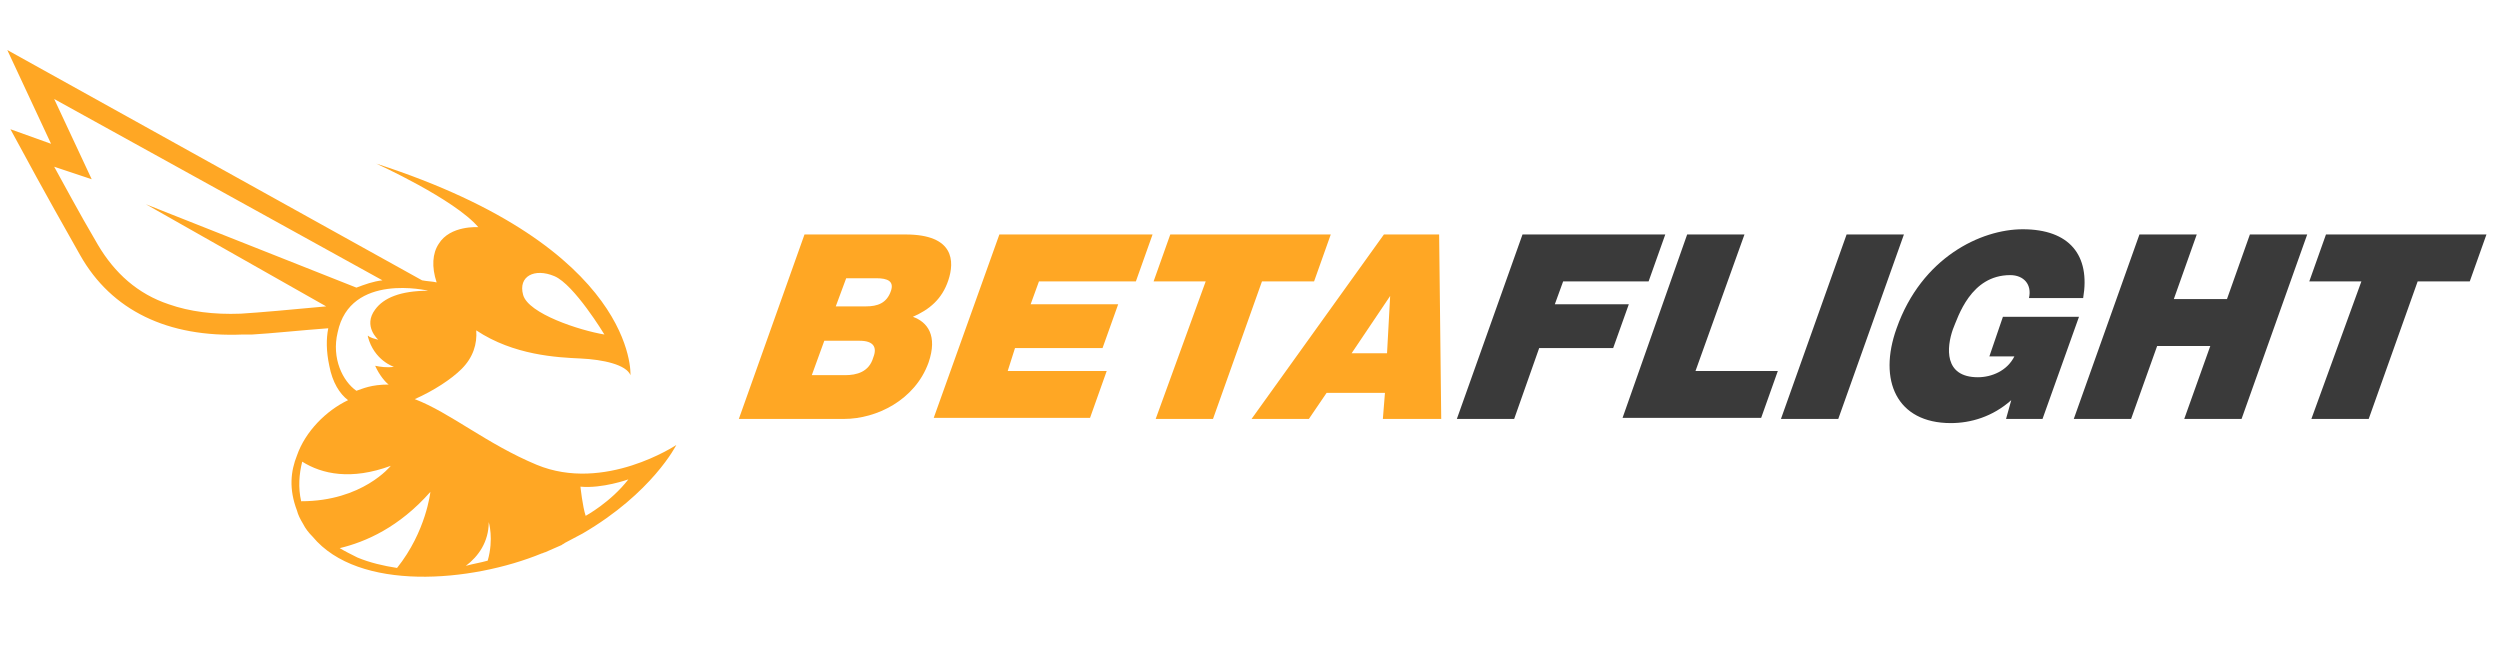
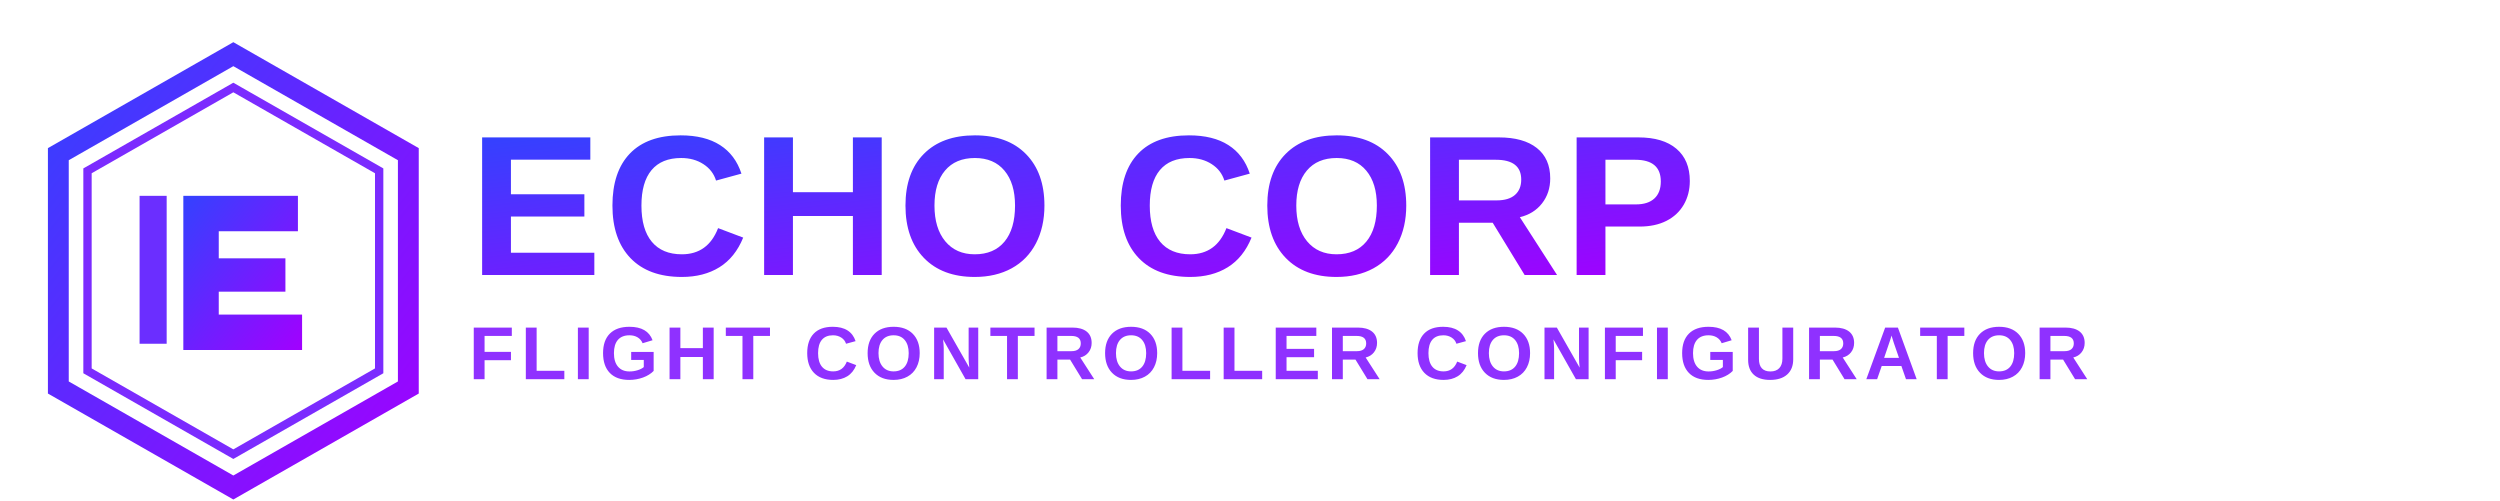
- <svg xmlns="http://www.w3.org/2000/svg" version="1.1" id="svg4057" x="0px" y="0px" viewBox="-21 39.4 239.9 62.3" style="enable-background:new -21 39.4 239.9 62.3;" xml:space="preserve">
-   <style type="text/css">
- 	.st0{fill:#FFA724;}
- 	.st1{fill:#3A3A3A;}
- </style>
-   <g>
-     <g>
-       <path class="st0" d="M56.2,61.9h9.7c4.7,0,4.7,2.6,4.1,4.4c-0.6,1.8-1.8,2.8-3.4,3.5c1.4,0.5,2.4,1.8,1.5,4.4    c-1.3,3.6-5,5.4-8.1,5.4H49.9L56.2,61.9z M56.9,75.4h3.2c1.1,0,2.3-0.3,2.7-1.7c0.4-1,0-1.6-1.3-1.6h-3.4L56.9,75.4z M59.2,68.8    h2.9c1.1,0,2-0.3,2.4-1.5c0.3-0.9-0.3-1.2-1.4-1.2h-2.9L59.2,68.8z" />
-       <path class="st0" d="M74.9,61.9h14.7L88,66.4h-9.3l-0.8,2.2h8.4l-1.5,4.2h-8.4L75.7,75h9.5l-1.6,4.5h-15L74.9,61.9z" />
-       <path class="st0" d="M94.7,66.4h-5l1.6-4.5h15.4l-1.6,4.5h-5l-4.7,13.2h-5.5L94.7,66.4z" />
-       <path class="st0" d="M111.8,61.9h5.3l0.2,17.7h-5.6l0.2-2.5h-5.6l-1.7,2.5h-5.5L111.8,61.9z M112.1,73.3l0.3-5.5l0,0l-3.7,5.5    H112.1z" />
-       <path class="st1" d="M125.1,61.9h13.7l-1.6,4.5H129l-0.8,2.2h7.1l-1.5,4.2h-7.1l-2.4,6.8h-5.5L125.1,61.9z" />
-       <path class="st1" d="M140.9,61.9h5.5L141.7,75h7.9l-1.6,4.5h-13.3L140.9,61.9z" />
-       <path class="st1" d="M156.2,61.9h5.5l-6.3,17.7h-5.5L156.2,61.9z" />
-       <path class="st1" d="M172,77.8c-1.8,1.6-3.9,2.2-5.8,2.2c-5.2,0-7-4.1-5.2-9.1c2.4-6.8,8.1-9.5,12.1-9.5c4.5,0,6.5,2.5,5.8,6.6    h-5.2c0.3-1.3-0.5-2.2-1.8-2.2c-3.8,0-5,4-5.5,5.2c-0.6,1.7-0.9,4.6,2.4,4.6c1.3,0,2.8-0.6,3.5-2h-2.4l1.3-3.8h7.3l-3.5,9.8h-3.5    L172,77.8z" />
-       <path class="st1" d="M184.3,61.9h5.5l-2.2,6.2h5.1l2.2-6.2h5.5l-6.3,17.7h-5.5l2.5-7H186l-2.5,7H178L184.3,61.9z" />
-       <path class="st1" d="M205.6,66.4h-5l1.6-4.5h15.4l-1.6,4.5h-5l-4.7,13.2h-5.5L205.6,66.4z" />
-     </g>
-     <path class="st0" d="M30.5,84c-4.8-2-8.3-5-11.7-6.3c1.8-0.8,3.5-1.9,4.5-2.9c1.1-1.1,1.5-2.4,1.4-3.7c3.6,2.4,7.8,2.6,10,2.7   c2.2,0.1,4.4,0.6,4.8,1.6c0,0,0.7-12.2-24.4-20.3c0,0,7.5,3.4,9.8,6.1c0,0-2.7-0.2-3.8,1.6c-0.6,0.9-0.7,2.2-0.2,3.7   c-0.4-0.1-0.9-0.1-1.4-0.2l-39.8-22.1l4.2,9l-3.9-1.4l1.2,2.2c0,0,1.7,3.2,5.5,9.9c3,5.3,8.4,7.9,15.6,7.6c0.3,0,0.6,0,0.9,0   c1.8-0.1,4.6-0.4,7.3-0.6c-0.2,1-0.2,2.2,0.1,3.6c0.3,1.6,1,2.7,1.8,3.3c-2.1,1-4.1,3-4.9,5.3c0,0,0,0,0,0c-0.6,1.5-0.8,3.2,0,5.3   c0,0,0,0,0,0c0.1,0.4,0.3,0.8,0.6,1.3c0.2,0.4,0.5,0.8,0.9,1.2c4.4,5.3,15.2,4.4,22,1.6c0.1,0,0.2-0.1,0.3-0.1   c0.5-0.2,1.1-0.5,1.6-0.7c0.1-0.1,0.2-0.1,0.3-0.2c0.6-0.3,1.1-0.6,1.7-0.9c6.7-3.9,9-8.5,9-8.5S37,86.7,30.5,84z M32.2,65.9   c1.9,0.8,4.8,5.6,4.8,5.6c-2.4-0.4-7.3-2-7.8-3.8S30.3,65.1,32.2,65.9z M25.9,89.5c0,0,0.5,1.6-0.1,3.7c-0.7,0.2-1.4,0.3-2.1,0.5   C24.9,92.8,25.9,91.4,25.9,89.5z M-7,59l17.3,9.8c-3.2,0.3-6.5,0.6-8.2,0.7c-2.6,0.1-4.9-0.2-6.9-0.9c-3-1-5.2-3-6.8-5.7   c-2-3.4-3.3-5.9-4.2-7.5l3.6,1.2l-3.6-7.7l31.5,17.4c-0.9,0.1-1.7,0.4-2.5,0.7L-7,59z M11.4,71.3c1.2-5.8,8.7-4,8.7-4   c-2.7,0-4.3,0.7-5.1,1.8c-1.2,1.6,0.3,2.9,0.3,2.9c-0.4-0.1-0.8-0.2-1-0.4c0,0,0,0,0,0.1c0.6,2.3,2.5,2.9,2.5,2.9   c-0.7,0.1-1.3,0-1.8-0.1c0.4,0.9,1,1.6,1.3,1.8c-1.7,0-2.5,0.4-3.1,0.6C11.9,76,10.8,73.8,11.4,71.3z M16.5,84.1   c0,0-2.7,3.4-8.6,3.4c-0.3-1.3-0.2-2.6,0.1-3.8C9.9,84.9,12.7,85.5,16.5,84.1z M11.6,92c2.5-0.6,5.7-2,8.7-5.4c0,0-0.4,3.8-3.2,7.3   c-1.3-0.2-2.6-0.5-3.8-1C12.7,92.6,12.1,92.3,11.6,92z M35.2,88.9c-0.3-0.9-0.5-2.8-0.5-2.8c2.1,0.2,4.6-0.7,4.6-0.7   C37.6,87.6,35.2,88.9,35.2,88.9z" />
+ <svg xmlns="http://www.w3.org/2000/svg" width="1200" height="240" viewBox="0 0 1200 240" role="img" aria-label="ECHO CORP Flight Controller Configurator">
+   <defs>
+     <linearGradient id="dw2" x1="0" y1="0" x2="1" y2="1">
+       <stop offset="0%" stop-color="#3342ff" />
+       <stop offset="100%" stop-color="#a200ff" />
+     </linearGradient>
+   </defs>
+   <rect width="1200" height="240" fill="none" />
+   <g transform="translate(20,18)">
+     <path d="M92 8 176 56v112L92 216 8 168V56L92 8Z" fill="none" stroke="url(#dw2)" stroke-width="10" />
+     <path d="M92 24 162 64v96L92 200 22 160V64L92 24Z" fill="none" stroke="#7b2bff" stroke-width="4" />
+     <path d="M68 147V76h55v17H85v13h32v16H85v11h40v17H68Z" fill="url(#dw2)" />
+     <path d="M47 76h13v71H47z" fill="#6b2eff" />
  </g>
+   <text x="225" y="132" fill="url(#dw2)" font-family="Segoe UI, Arial, sans-serif" font-size="96" font-weight="900" letter-spacing="1">ECHO CORP</text>
+   <text x="225" y="182" fill="#8f31ff" font-family="Segoe UI, Arial, sans-serif" font-size="36" font-weight="800" letter-spacing="3">FLIGHT CONTROLLER CONFIGURATOR</text>
</svg>
